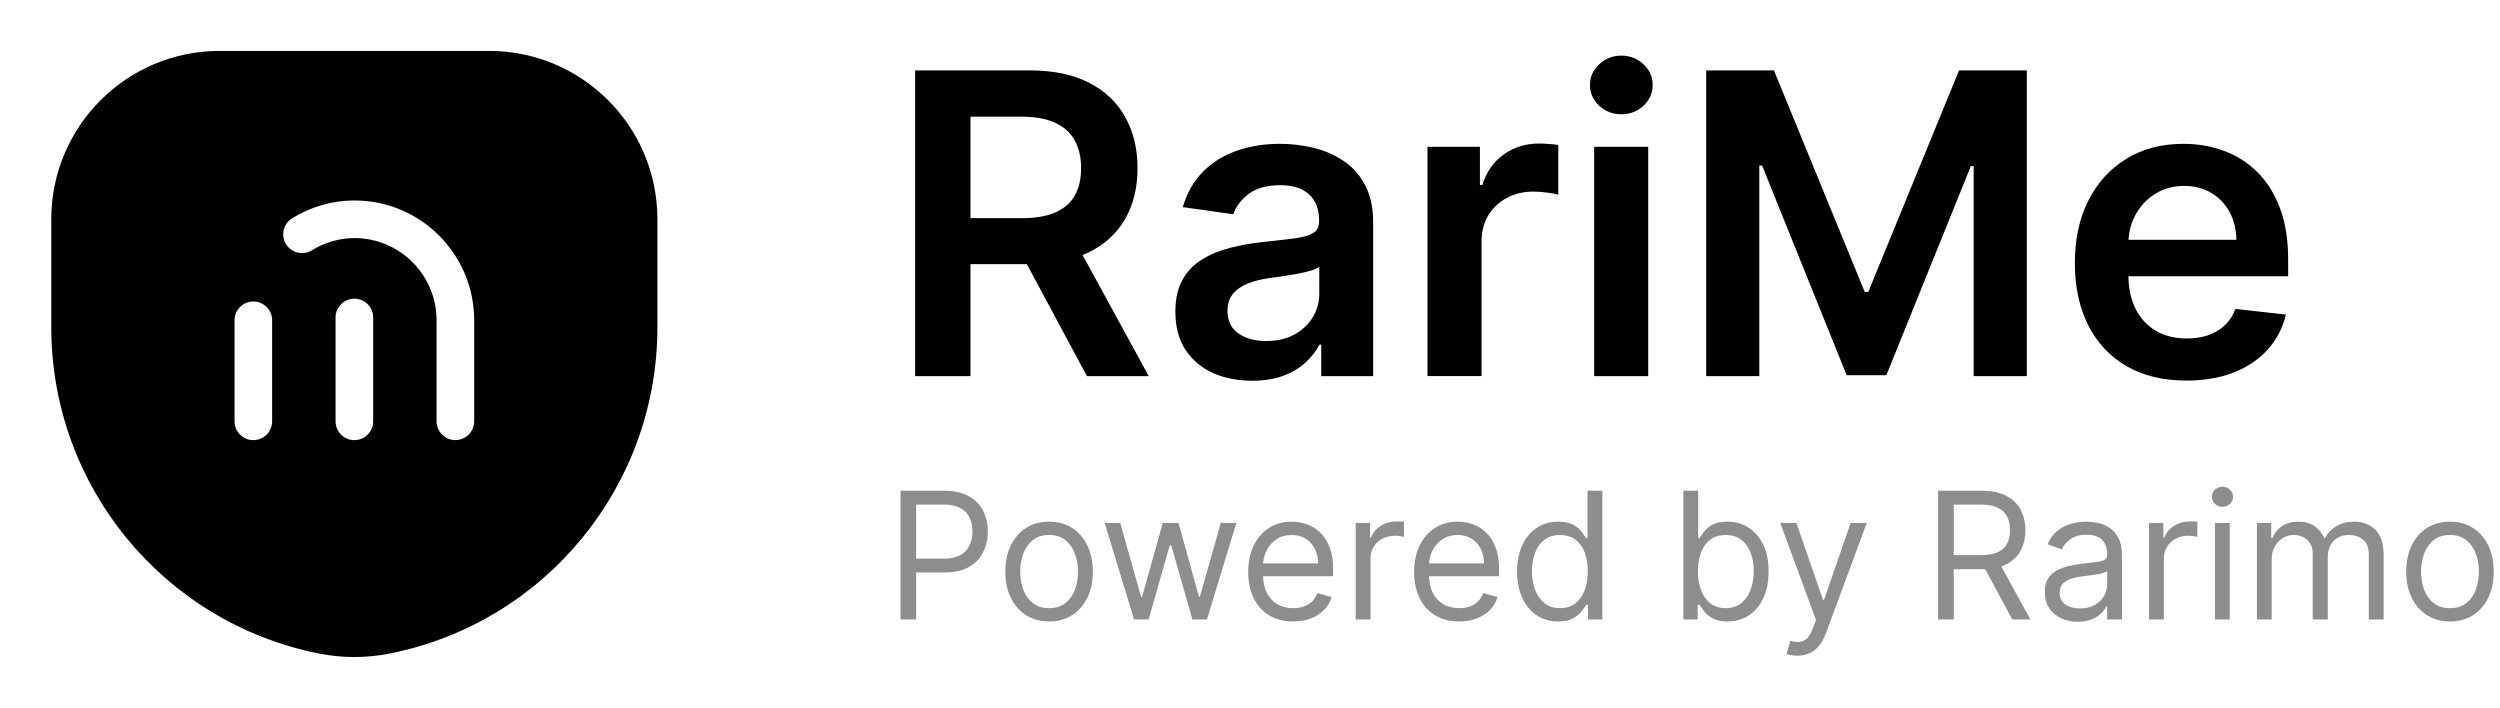
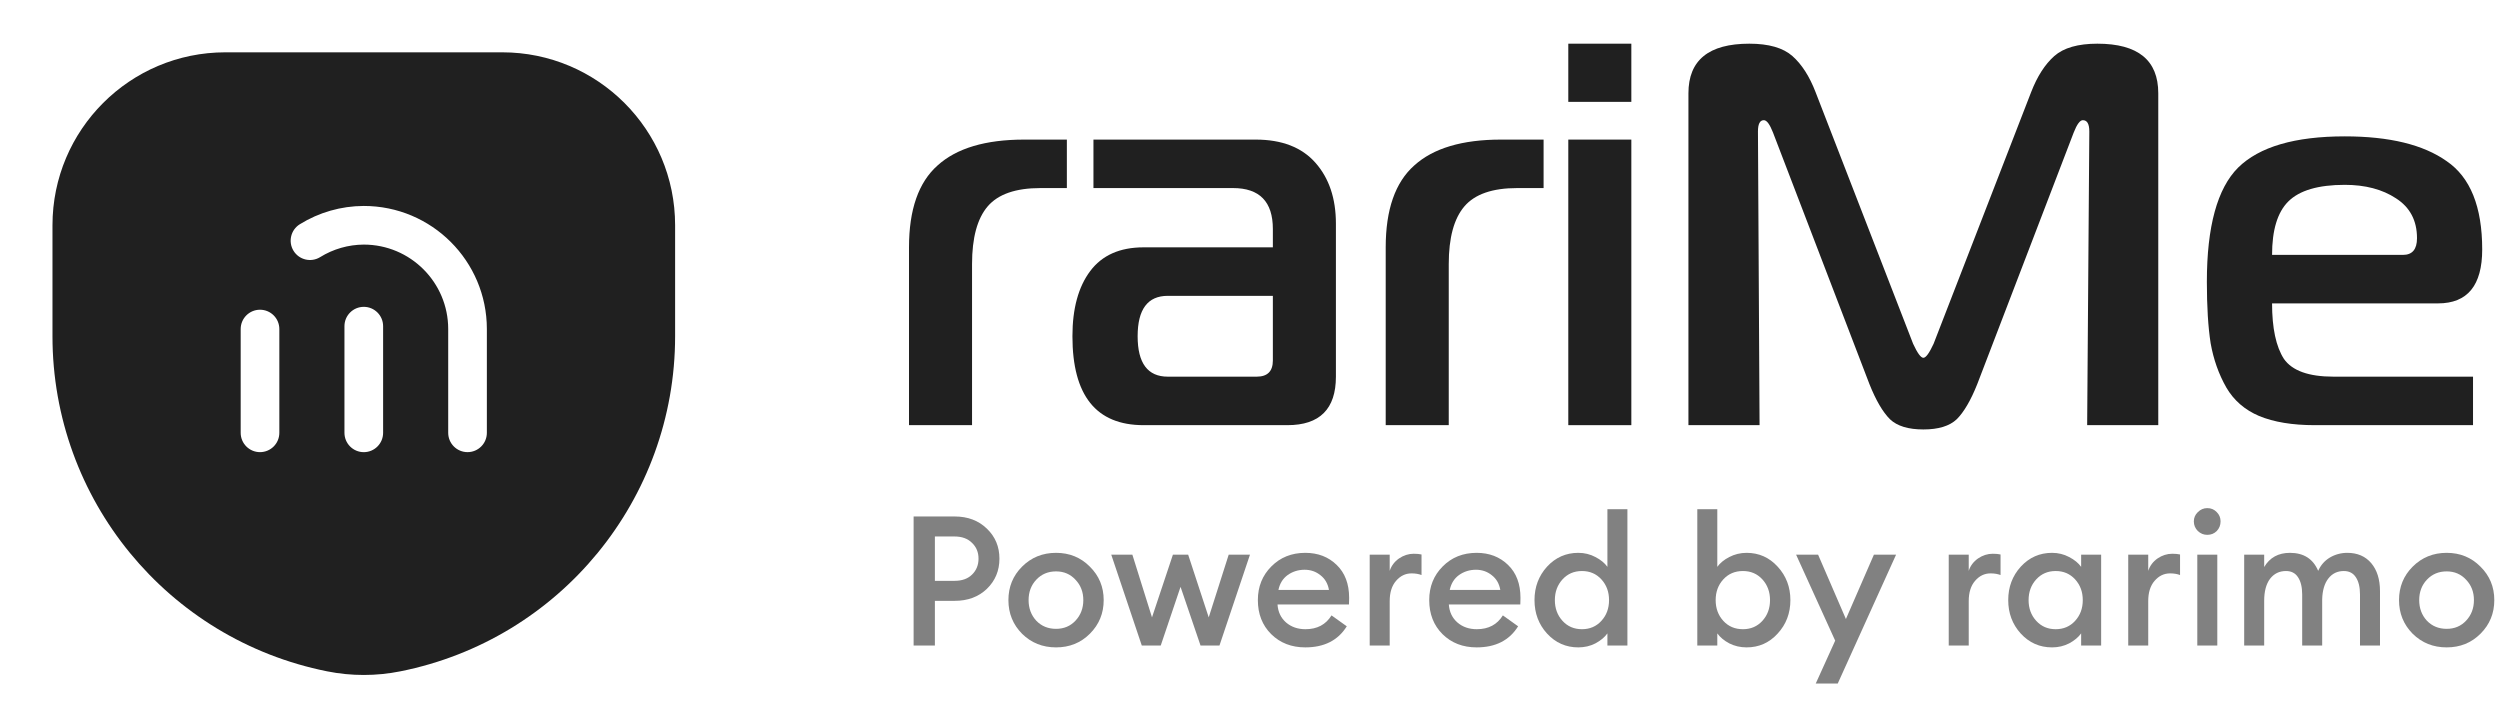
- <svg xmlns="http://www.w3.org/2000/svg" width="113" height="32" viewBox="0 0 113 32" fill="none">
-   <path fill-rule="evenodd" clip-rule="evenodd" d="M2.318 14.795C2.318 21.962 7.377 28.132 14.405 29.538C15.469 29.751 16.564 29.751 17.628 29.538H17.629C24.656 28.132 29.715 21.962 29.715 14.795V9.911C29.715 5.708 26.308 2.301 22.105 2.301H9.928C5.726 2.301 2.318 5.708 2.318 9.911V14.795ZM12.301 14.477C12.301 14.008 11.921 13.627 11.451 13.627C10.981 13.627 10.601 14.008 10.601 14.477V19.043C10.601 19.513 10.981 19.894 11.451 19.894C11.921 19.894 12.301 19.513 12.301 19.043V14.477ZM16.017 13.5C16.487 13.5 16.868 13.881 16.868 14.35V19.043C16.868 19.513 16.487 19.894 16.017 19.894C15.548 19.894 15.167 19.513 15.167 19.043V14.35C15.167 13.881 15.548 13.5 16.017 13.5ZM16.017 9.061L16.014 9.061C15.021 9.064 14.048 9.343 13.204 9.866C12.804 10.113 12.681 10.638 12.928 11.037C13.176 11.436 13.7 11.559 14.099 11.312C14.676 10.955 15.34 10.764 16.019 10.761C18.07 10.762 19.733 12.425 19.733 14.477V19.043C19.733 19.513 20.113 19.893 20.583 19.893C21.053 19.893 21.433 19.513 21.433 19.043V14.477C21.433 11.486 19.009 9.061 16.017 9.061Z" fill="currentColor" />
-   <path d="M98.817 17.202C97.778 17.202 96.88 16.986 96.124 16.554C95.373 16.118 94.795 15.502 94.39 14.706C93.986 13.905 93.783 12.963 93.783 11.879C93.783 10.812 93.986 9.877 94.39 9.072C94.8 8.262 95.371 7.632 96.104 7.182C96.837 6.728 97.699 6.501 98.688 6.501C99.327 6.501 99.93 6.604 100.497 6.811C101.068 7.014 101.572 7.329 102.008 7.756C102.449 8.183 102.795 8.728 103.047 9.389C103.299 10.046 103.425 10.828 103.425 11.737V12.486H94.93V10.839H101.084C101.079 10.372 100.978 9.956 100.78 9.591C100.582 9.222 100.305 8.932 99.95 8.721C99.599 8.509 99.19 8.404 98.722 8.404C98.223 8.404 97.784 8.525 97.406 8.768C97.029 9.006 96.734 9.321 96.523 9.713C96.316 10.1 96.21 10.524 96.205 10.988V12.425C96.205 13.028 96.316 13.545 96.536 13.977C96.757 14.404 97.065 14.732 97.46 14.962C97.856 15.187 98.32 15.299 98.85 15.299C99.206 15.299 99.527 15.25 99.815 15.151C100.103 15.047 100.353 14.897 100.564 14.699C100.776 14.501 100.935 14.256 101.043 13.963L103.324 14.22C103.18 14.822 102.905 15.349 102.501 15.799C102.1 16.244 101.587 16.59 100.962 16.838C100.337 17.081 99.622 17.202 98.817 17.202Z" fill="currentColor" />
-   <path d="M77.119 3.182H80.182L84.285 13.194H84.447L88.549 3.182H91.612V17H89.21V7.507H89.082L85.263 16.959H83.468L79.649 7.486H79.521V17H77.119V3.182Z" fill="currentColor" />
-   <path d="M72.056 17V6.636H74.499V17H72.056ZM73.284 5.165C72.897 5.165 72.564 5.037 72.285 4.781C72.007 4.52 71.867 4.207 71.867 3.843C71.867 3.474 72.007 3.161 72.285 2.905C72.564 2.644 72.897 2.514 73.284 2.514C73.675 2.514 74.008 2.644 74.283 2.905C74.562 3.161 74.701 3.474 74.701 3.843C74.701 4.207 74.562 4.52 74.283 4.781C74.008 5.037 73.675 5.165 73.284 5.165Z" fill="currentColor" />
-   <path d="M64.523 16.999V6.636H66.892V8.363H67C67.189 7.765 67.512 7.304 67.971 6.98C68.434 6.651 68.963 6.487 69.557 6.487C69.692 6.487 69.842 6.494 70.009 6.508C70.18 6.517 70.322 6.532 70.434 6.555V8.802C70.331 8.766 70.166 8.734 69.941 8.707C69.721 8.676 69.507 8.66 69.3 8.66C68.855 8.66 68.455 8.757 68.099 8.95C67.749 9.139 67.472 9.402 67.269 9.739C67.067 10.077 66.966 10.466 66.966 10.907V16.999H64.523Z" fill="currentColor" />
-   <path d="M56.595 17.209C55.938 17.209 55.347 17.092 54.821 16.858C54.299 16.619 53.885 16.269 53.579 15.805C53.278 15.342 53.127 14.771 53.127 14.091C53.127 13.507 53.235 13.023 53.451 12.641C53.667 12.259 53.961 11.953 54.335 11.723C54.708 11.494 55.129 11.321 55.596 11.204C56.069 11.082 56.557 10.995 57.06 10.941C57.668 10.878 58.16 10.821 58.538 10.772C58.916 10.718 59.19 10.637 59.361 10.529C59.537 10.417 59.624 10.243 59.624 10.009V9.969C59.624 9.461 59.474 9.067 59.172 8.788C58.871 8.509 58.437 8.37 57.87 8.37C57.272 8.37 56.797 8.5 56.447 8.761C56.1 9.022 55.866 9.33 55.745 9.686L53.464 9.362C53.644 8.732 53.941 8.206 54.355 7.783C54.769 7.356 55.275 7.036 55.873 6.825C56.471 6.609 57.133 6.501 57.857 6.501C58.356 6.501 58.853 6.559 59.348 6.676C59.843 6.793 60.295 6.987 60.704 7.257C61.113 7.522 61.442 7.884 61.689 8.343C61.941 8.802 62.067 9.375 62.067 10.063V17H59.719V15.576H59.638C59.489 15.864 59.28 16.134 59.011 16.386C58.745 16.633 58.41 16.833 58.005 16.986C57.605 17.134 57.135 17.209 56.595 17.209ZM57.229 15.414C57.719 15.414 58.145 15.317 58.504 15.124C58.864 14.926 59.141 14.665 59.334 14.341C59.532 14.017 59.631 13.664 59.631 13.282V12.061C59.555 12.124 59.424 12.182 59.24 12.236C59.06 12.29 58.858 12.337 58.633 12.378C58.408 12.418 58.185 12.454 57.965 12.486C57.744 12.517 57.553 12.544 57.391 12.567C57.027 12.616 56.701 12.697 56.413 12.81C56.125 12.922 55.898 13.079 55.731 13.282C55.565 13.48 55.482 13.736 55.482 14.051C55.482 14.501 55.646 14.841 55.974 15.07C56.303 15.299 56.721 15.414 57.229 15.414Z" fill="currentColor" />
-   <path d="M41.363 17V3.182H46.545C47.607 3.182 48.497 3.366 49.217 3.735C49.941 4.104 50.488 4.621 50.856 5.287C51.23 5.948 51.416 6.719 51.416 7.601C51.416 8.487 51.228 9.256 50.85 9.909C50.476 10.556 49.925 11.058 49.197 11.413C48.468 11.764 47.573 11.94 46.511 11.94H42.821V9.861H46.174C46.795 9.861 47.303 9.776 47.699 9.605C48.095 9.43 48.387 9.175 48.576 8.843C48.769 8.505 48.866 8.091 48.866 7.601C48.866 7.111 48.769 6.692 48.576 6.346C48.383 5.995 48.088 5.73 47.692 5.55C47.296 5.365 46.786 5.273 46.16 5.273H43.867V17H41.363ZM48.502 10.739L51.923 17H49.129L45.769 10.739H48.502Z" fill="currentColor" />
-   <path d="M110.739 28.09C110.345 28.09 109.999 27.997 109.702 27.809C109.407 27.622 109.176 27.359 109.009 27.022C108.844 26.685 108.762 26.291 108.762 25.84C108.762 25.386 108.844 24.989 109.009 24.65C109.176 24.311 109.407 24.048 109.702 23.86C109.999 23.673 110.345 23.579 110.739 23.579C111.133 23.579 111.478 23.673 111.773 23.86C112.07 24.048 112.301 24.311 112.466 24.65C112.633 24.989 112.716 25.386 112.716 25.84C112.716 26.291 112.633 26.685 112.466 27.022C112.301 27.359 112.07 27.622 111.773 27.809C111.478 27.997 111.133 28.09 110.739 28.09ZM110.739 27.488C111.038 27.488 111.284 27.412 111.478 27.258C111.671 27.105 111.814 26.903 111.907 26.653C111.999 26.403 112.046 26.132 112.046 25.84C112.046 25.549 111.999 25.277 111.907 25.025C111.814 24.773 111.671 24.57 111.478 24.414C111.284 24.259 111.038 24.181 110.739 24.181C110.44 24.181 110.194 24.259 110 24.414C109.807 24.57 109.664 24.773 109.571 25.025C109.479 25.277 109.432 25.549 109.432 25.84C109.432 26.132 109.479 26.403 109.571 26.653C109.664 26.903 109.807 27.105 110 27.258C110.194 27.412 110.44 27.488 110.739 27.488Z" fill="#8D8D8D" />
-   <path d="M102.012 28V23.636H102.659V24.318H102.716C102.807 24.085 102.954 23.904 103.157 23.775C103.359 23.644 103.603 23.579 103.887 23.579C104.175 23.579 104.414 23.644 104.605 23.775C104.799 23.904 104.949 24.085 105.057 24.318H105.103C105.214 24.092 105.382 23.913 105.605 23.781C105.829 23.646 106.097 23.579 106.409 23.579C106.8 23.579 107.119 23.701 107.367 23.946C107.615 24.188 107.739 24.566 107.739 25.079V28H107.069V25.079C107.069 24.757 106.98 24.527 106.804 24.389C106.628 24.25 106.421 24.181 106.182 24.181C105.875 24.181 105.638 24.274 105.469 24.46C105.301 24.643 105.216 24.877 105.216 25.159V28H104.534V25.011C104.534 24.763 104.454 24.563 104.293 24.412C104.132 24.258 103.925 24.181 103.671 24.181C103.497 24.181 103.334 24.228 103.182 24.321C103.033 24.413 102.911 24.542 102.819 24.707C102.728 24.87 102.682 25.058 102.682 25.272V28H102.012Z" fill="#8D8D8D" />
-   <path d="M100.115 28V23.636H100.785V28H100.115ZM100.456 22.909C100.325 22.909 100.212 22.865 100.118 22.776C100.025 22.687 99.978 22.579 99.978 22.454C99.978 22.329 100.025 22.223 100.118 22.134C100.212 22.044 100.325 22 100.456 22C100.586 22 100.698 22.044 100.791 22.134C100.886 22.223 100.933 22.329 100.933 22.454C100.933 22.579 100.886 22.687 100.791 22.776C100.698 22.865 100.586 22.909 100.456 22.909Z" fill="#8D8D8D" />
-   <path d="M97.137 28V23.637H97.784V24.296H97.83C97.909 24.08 98.053 23.904 98.262 23.77C98.47 23.636 98.705 23.568 98.966 23.568C99.016 23.568 99.077 23.569 99.151 23.571C99.225 23.573 99.281 23.576 99.319 23.58V24.262C99.296 24.256 99.244 24.247 99.162 24.236C99.083 24.223 98.999 24.216 98.909 24.216C98.697 24.216 98.508 24.261 98.341 24.35C98.177 24.437 98.046 24.558 97.949 24.713C97.855 24.867 97.807 25.042 97.807 25.239V28H97.137Z" fill="#8D8D8D" />
-   <path d="M93.914 28.102C93.638 28.102 93.387 28.05 93.162 27.946C92.936 27.84 92.757 27.687 92.625 27.488C92.492 27.287 92.426 27.045 92.426 26.761C92.426 26.511 92.475 26.308 92.573 26.153C92.672 25.996 92.804 25.873 92.968 25.784C93.133 25.695 93.315 25.628 93.514 25.585C93.715 25.539 93.916 25.503 94.119 25.477C94.384 25.443 94.599 25.417 94.764 25.4C94.93 25.381 95.052 25.35 95.127 25.306C95.205 25.263 95.244 25.187 95.244 25.079V25.056C95.244 24.776 95.167 24.558 95.014 24.403C94.862 24.248 94.632 24.17 94.323 24.17C94.003 24.17 93.752 24.24 93.571 24.38C93.389 24.52 93.261 24.67 93.187 24.829L92.551 24.602C92.664 24.337 92.816 24.13 93.005 23.983C93.197 23.833 93.405 23.729 93.63 23.67C93.858 23.609 94.081 23.579 94.301 23.579C94.441 23.579 94.602 23.596 94.784 23.63C94.967 23.662 95.144 23.73 95.315 23.832C95.487 23.934 95.63 24.089 95.744 24.295C95.858 24.501 95.914 24.778 95.914 25.125V28H95.244V27.409H95.21C95.164 27.503 95.089 27.605 94.983 27.713C94.876 27.821 94.735 27.912 94.559 27.988C94.383 28.064 94.168 28.102 93.914 28.102ZM94.017 27.5C94.282 27.5 94.505 27.448 94.687 27.343C94.871 27.239 95.009 27.105 95.102 26.94C95.197 26.775 95.244 26.602 95.244 26.42V25.806C95.216 25.84 95.153 25.872 95.056 25.9C94.962 25.927 94.852 25.95 94.727 25.971C94.604 25.99 94.484 26.007 94.366 26.022C94.251 26.035 94.157 26.047 94.085 26.056C93.911 26.079 93.748 26.116 93.596 26.167C93.447 26.216 93.325 26.291 93.233 26.392C93.142 26.49 93.096 26.625 93.096 26.795C93.096 27.028 93.182 27.204 93.355 27.323C93.529 27.441 93.75 27.5 94.017 27.5Z" fill="#8D8D8D" />
-   <path d="M87.603 28V22.182H89.569C90.024 22.182 90.397 22.259 90.689 22.415C90.98 22.568 91.196 22.779 91.337 23.048C91.477 23.317 91.547 23.623 91.547 23.966C91.547 24.308 91.477 24.613 91.337 24.878C91.196 25.143 90.981 25.351 90.692 25.503C90.402 25.652 90.031 25.727 89.581 25.727H87.99V25.091H89.558C89.869 25.091 90.119 25.045 90.308 24.954C90.499 24.863 90.638 24.735 90.723 24.568C90.81 24.399 90.853 24.199 90.853 23.966C90.853 23.733 90.81 23.529 90.723 23.355C90.636 23.181 90.496 23.046 90.305 22.951C90.114 22.855 89.861 22.807 89.547 22.807H88.308V28H87.603ZM90.342 25.386L91.774 28H90.956L89.547 25.386H90.342Z" fill="#8D8D8D" />
-   <path d="M81.242 29.637C81.128 29.637 81.026 29.627 80.938 29.608C80.849 29.591 80.787 29.574 80.753 29.557L80.923 28.966C81.086 29.008 81.23 29.023 81.355 29.012C81.48 29 81.591 28.945 81.688 28.844C81.786 28.746 81.876 28.586 81.957 28.364L82.082 28.023L80.469 23.637H81.196L82.401 27.114H82.446L83.651 23.637H84.378L82.526 28.637C82.442 28.862 82.339 29.049 82.216 29.196C82.093 29.346 81.95 29.457 81.787 29.529C81.626 29.601 81.444 29.637 81.242 29.637Z" fill="#8D8D8D" />
-   <path d="M76.088 28V22.182H76.758V24.329H76.815C76.864 24.254 76.933 24.157 77.02 24.04C77.109 23.92 77.236 23.814 77.4 23.721C77.567 23.627 77.792 23.579 78.076 23.579C78.444 23.579 78.768 23.671 79.048 23.855C79.328 24.039 79.547 24.299 79.704 24.636C79.862 24.973 79.94 25.371 79.94 25.829C79.94 26.291 79.862 26.692 79.704 27.031C79.547 27.368 79.329 27.63 79.051 27.815C78.773 27.999 78.451 28.091 78.088 28.091C77.808 28.091 77.583 28.044 77.415 27.951C77.246 27.857 77.116 27.75 77.025 27.631C76.934 27.509 76.864 27.409 76.815 27.329H76.736V28H76.088ZM76.747 25.818C76.747 26.148 76.795 26.438 76.892 26.69C76.989 26.94 77.13 27.136 77.315 27.278C77.501 27.418 77.728 27.488 77.997 27.488C78.277 27.488 78.511 27.415 78.699 27.267C78.888 27.117 79.03 26.916 79.125 26.665C79.221 26.411 79.27 26.129 79.27 25.818C79.27 25.511 79.222 25.235 79.128 24.988C79.035 24.74 78.894 24.544 78.704 24.4C78.517 24.255 78.281 24.182 77.997 24.182C77.724 24.182 77.495 24.251 77.309 24.389C77.124 24.525 76.984 24.717 76.889 24.963C76.794 25.207 76.747 25.492 76.747 25.818Z" fill="#8D8D8D" />
-   <path d="M70.427 28.091C70.063 28.091 69.742 27.999 69.463 27.815C69.185 27.63 68.967 27.368 68.81 27.031C68.653 26.692 68.574 26.291 68.574 25.829C68.574 25.371 68.653 24.973 68.81 24.636C68.967 24.299 69.186 24.039 69.466 23.855C69.747 23.671 70.07 23.579 70.438 23.579C70.722 23.579 70.946 23.627 71.111 23.721C71.278 23.814 71.405 23.92 71.492 24.04C71.581 24.157 71.65 24.254 71.699 24.329H71.756V22.182H72.427V28H71.779V27.329H71.699C71.65 27.409 71.58 27.509 71.489 27.631C71.398 27.75 71.268 27.857 71.1 27.951C70.931 28.044 70.707 28.091 70.427 28.091ZM70.517 27.488C70.786 27.488 71.014 27.418 71.199 27.278C71.385 27.136 71.526 26.94 71.623 26.69C71.719 26.438 71.767 26.148 71.767 25.818C71.767 25.492 71.72 25.207 71.625 24.963C71.531 24.717 71.391 24.525 71.205 24.389C71.019 24.251 70.79 24.182 70.517 24.182C70.233 24.182 69.997 24.255 69.807 24.4C69.62 24.544 69.479 24.74 69.384 24.988C69.291 25.235 69.245 25.511 69.245 25.818C69.245 26.129 69.292 26.411 69.387 26.665C69.483 26.916 69.625 27.117 69.813 27.267C70.002 27.415 70.237 27.488 70.517 27.488Z" fill="#8D8D8D" />
-   <path d="M65.952 28.09C65.532 28.09 65.169 27.998 64.864 27.812C64.561 27.625 64.327 27.363 64.162 27.028C63.999 26.691 63.918 26.299 63.918 25.852C63.918 25.405 63.999 25.011 64.162 24.67C64.327 24.327 64.556 24.06 64.85 23.869C65.145 23.676 65.49 23.579 65.884 23.579C66.111 23.579 66.336 23.617 66.557 23.693C66.779 23.768 66.981 23.892 67.162 24.062C67.344 24.231 67.489 24.454 67.597 24.733C67.705 25.011 67.759 25.354 67.759 25.761V26.045H64.395V25.465H67.077C67.077 25.219 67.028 25 66.929 24.806C66.833 24.613 66.695 24.461 66.515 24.349C66.337 24.237 66.126 24.181 65.884 24.181C65.617 24.181 65.386 24.248 65.191 24.38C64.998 24.511 64.849 24.681 64.745 24.892C64.641 25.102 64.588 25.327 64.588 25.568V25.954C64.588 26.284 64.645 26.563 64.759 26.792C64.874 27.019 65.034 27.193 65.239 27.312C65.444 27.43 65.681 27.488 65.952 27.488C66.128 27.488 66.287 27.464 66.429 27.414C66.573 27.363 66.697 27.287 66.802 27.187C66.906 27.085 66.986 26.958 67.043 26.806L67.691 26.988C67.623 27.208 67.508 27.401 67.347 27.568C67.186 27.733 66.987 27.861 66.75 27.954C66.514 28.045 66.248 28.09 65.952 28.09Z" fill="#8D8D8D" />
-   <path d="M61.277 28V23.637H61.925V24.296H61.971C62.05 24.08 62.194 23.904 62.402 23.77C62.611 23.636 62.846 23.568 63.107 23.568C63.156 23.568 63.218 23.569 63.291 23.571C63.365 23.573 63.421 23.576 63.459 23.58V24.262C63.436 24.256 63.384 24.247 63.303 24.236C63.223 24.223 63.139 24.216 63.05 24.216C62.838 24.216 62.649 24.261 62.482 24.35C62.317 24.437 62.186 24.558 62.09 24.713C61.995 24.867 61.948 25.042 61.948 25.239V28H61.277Z" fill="#8D8D8D" />
-   <path d="M58.452 28.09C58.032 28.09 57.669 27.998 57.364 27.812C57.061 27.625 56.827 27.363 56.662 27.028C56.499 26.691 56.418 26.299 56.418 25.852C56.418 25.405 56.499 25.011 56.662 24.67C56.827 24.327 57.056 24.06 57.35 23.869C57.645 23.676 57.99 23.579 58.384 23.579C58.611 23.579 58.836 23.617 59.057 23.693C59.279 23.768 59.48 23.892 59.662 24.062C59.844 24.231 59.989 24.454 60.097 24.733C60.205 25.011 60.259 25.354 60.259 25.761V26.045H56.895V25.465H59.577C59.577 25.219 59.528 25 59.429 24.806C59.333 24.613 59.194 24.461 59.015 24.349C58.837 24.237 58.626 24.181 58.384 24.181C58.117 24.181 57.886 24.248 57.691 24.38C57.498 24.511 57.349 24.681 57.245 24.892C57.141 25.102 57.088 25.327 57.088 25.568V25.954C57.088 26.284 57.145 26.563 57.259 26.792C57.374 27.019 57.534 27.193 57.739 27.312C57.944 27.43 58.181 27.488 58.452 27.488C58.628 27.488 58.787 27.464 58.929 27.414C59.073 27.363 59.197 27.287 59.301 27.187C59.406 27.085 59.486 26.958 59.543 26.806L60.191 26.988C60.123 27.208 60.008 27.401 59.847 27.568C59.686 27.733 59.487 27.861 59.25 27.954C59.014 28.045 58.748 28.09 58.452 28.09Z" fill="#8D8D8D" />
-   <path d="M51.259 28L49.93 23.637H50.634L51.577 26.978H51.623L52.555 23.637H53.271L54.191 26.966H54.236L55.18 23.637H55.884L54.555 28H53.896L52.941 24.648H52.873L51.918 28H51.259Z" fill="#8D8D8D" />
-   <path d="M47.419 28.09C47.025 28.09 46.679 27.997 46.382 27.809C46.086 27.622 45.855 27.359 45.689 27.022C45.524 26.685 45.441 26.291 45.441 25.84C45.441 25.386 45.524 24.989 45.689 24.65C45.855 24.311 46.086 24.048 46.382 23.86C46.679 23.673 47.025 23.579 47.419 23.579C47.813 23.579 48.157 23.673 48.453 23.86C48.75 24.048 48.981 24.311 49.146 24.65C49.313 24.989 49.396 25.386 49.396 25.84C49.396 26.291 49.313 26.685 49.146 27.022C48.981 27.359 48.75 27.622 48.453 27.809C48.157 27.997 47.813 28.09 47.419 28.09ZM47.419 27.488C47.718 27.488 47.964 27.412 48.157 27.258C48.35 27.105 48.493 26.903 48.586 26.653C48.679 26.403 48.725 26.132 48.725 25.84C48.725 25.549 48.679 25.277 48.586 25.025C48.493 24.773 48.35 24.57 48.157 24.414C47.964 24.259 47.718 24.181 47.419 24.181C47.119 24.181 46.873 24.259 46.68 24.414C46.487 24.57 46.344 24.773 46.251 25.025C46.158 25.277 46.112 25.549 46.112 25.84C46.112 26.132 46.158 26.403 46.251 26.653C46.344 26.903 46.487 27.105 46.68 27.258C46.873 27.412 47.119 27.488 47.419 27.488Z" fill="#8D8D8D" />
-   <path d="M40.705 28V22.182H42.671C43.127 22.182 43.501 22.264 43.79 22.429C44.082 22.592 44.298 22.812 44.438 23.091C44.578 23.369 44.648 23.68 44.648 24.023C44.648 24.365 44.578 24.677 44.438 24.957C44.3 25.238 44.086 25.461 43.796 25.628C43.506 25.792 43.135 25.875 42.682 25.875H41.273V25.25H42.66C42.972 25.25 43.223 25.196 43.413 25.088C43.602 24.98 43.739 24.834 43.824 24.65C43.911 24.465 43.955 24.256 43.955 24.023C43.955 23.79 43.911 23.581 43.824 23.398C43.739 23.214 43.601 23.07 43.41 22.966C43.218 22.86 42.965 22.807 42.648 22.807H41.41V28H40.705Z" fill="#8D8D8D" />
+ <svg xmlns="http://www.w3.org/2000/svg" width="110" height="32" viewBox="0 0 110 32" fill="none">
+   <path fill-rule="evenodd" clip-rule="evenodd" d="M2.309 14.796C2.309 21.963 7.367 28.133 14.395 29.539C15.459 29.752 16.555 29.752 17.619 29.538H17.619C24.647 28.133 29.705 21.962 29.705 14.796V9.912C29.705 5.709 26.298 2.302 22.095 2.302H9.919C5.716 2.302 2.309 5.709 2.309 9.912V14.796ZM12.291 14.478C12.291 14.008 11.91 13.628 11.44 13.628C10.971 13.628 10.59 14.008 10.59 14.478V19.044C10.59 19.514 10.971 19.894 11.44 19.894C11.91 19.894 12.291 19.514 12.291 19.044V14.478ZM16.007 13.501C16.476 13.501 16.857 13.882 16.857 14.351V19.044C16.857 19.514 16.476 19.895 16.007 19.895C15.537 19.895 15.156 19.514 15.156 19.044V14.351C15.156 13.882 15.537 13.501 16.007 13.501ZM16.005 9.062L16.002 9.062C15.009 9.065 14.036 9.344 13.192 9.867C12.793 10.114 12.669 10.639 12.917 11.038C13.164 11.437 13.688 11.56 14.087 11.313C14.664 10.956 15.329 10.765 16.007 10.762C18.058 10.763 19.721 12.426 19.721 14.478V19.044C19.721 19.514 20.102 19.894 20.572 19.894C21.041 19.894 21.422 19.514 21.422 19.044V14.478C21.422 11.487 18.997 9.062 16.005 9.062Z" fill="#202020" />
+   <path d="M39.996 18.707V10.883C39.996 9.224 40.415 8.023 41.253 7.28C42.09 6.521 43.362 6.142 45.069 6.142H46.942V8.275H45.781C44.69 8.275 43.916 8.544 43.457 9.081C42.999 9.619 42.77 10.464 42.77 11.618V18.707H39.996Z" fill="#202020" />
+   <path d="M48.112 6.142H55.248C56.401 6.142 57.279 6.482 57.879 7.161C58.48 7.841 58.78 8.734 58.78 9.84V16.573C58.78 17.995 58.069 18.707 56.647 18.707H50.317C48.23 18.707 47.187 17.403 47.187 14.795C47.187 13.578 47.448 12.622 47.97 11.926C48.491 11.231 49.274 10.883 50.317 10.883H56.006V10.077C56.006 8.876 55.422 8.275 54.252 8.275H48.112V6.142ZM56.006 13.017H51.383C50.498 13.017 50.056 13.61 50.056 14.795C50.056 15.98 50.498 16.573 51.383 16.573H55.295C55.769 16.573 56.006 16.336 56.006 15.862V13.017Z" fill="#202020" />
+   <path d="M60.971 18.707V10.883C60.971 9.224 61.39 8.023 62.228 7.28C63.066 6.521 64.338 6.142 66.045 6.142H67.918V8.275H66.756C65.665 8.275 64.891 8.544 64.433 9.081C63.974 9.619 63.745 10.464 63.745 11.618V18.707H60.971Z" fill="#202020" />
+   <path d="M69.005 18.707V6.142H71.779V18.707H69.005ZM71.779 4.482H69.005V1.922H71.779V4.482Z" fill="#202020" />
+   <path d="M91.242 5.834L86.998 16.905C86.714 17.616 86.414 18.13 86.097 18.446C85.781 18.746 85.291 18.896 84.628 18.896C83.964 18.896 83.474 18.746 83.158 18.446C82.842 18.13 82.541 17.616 82.257 16.905L78.013 5.834C77.871 5.47 77.737 5.288 77.61 5.288C77.436 5.288 77.35 5.454 77.35 5.786L77.421 18.707H74.291V4.103C74.291 2.649 75.184 1.922 76.97 1.922C77.824 1.922 78.456 2.104 78.867 2.467C79.278 2.831 79.618 3.36 79.886 4.056L84.177 15.127C84.367 15.538 84.517 15.743 84.628 15.743C84.738 15.743 84.888 15.538 85.078 15.127L89.369 4.056C89.638 3.36 89.978 2.831 90.388 2.467C90.799 2.104 91.432 1.922 92.285 1.922C94.071 1.922 94.964 2.649 94.964 4.103V18.707H91.835L91.93 5.786C91.93 5.454 91.835 5.288 91.645 5.288C91.519 5.288 91.384 5.47 91.242 5.834Z" fill="#202020" />
+   <path d="M108.813 18.707H101.844C100.864 18.707 100.05 18.572 99.402 18.304C98.769 18.035 98.287 17.616 97.956 17.047C97.624 16.462 97.394 15.814 97.268 15.103C97.157 14.392 97.102 13.491 97.102 12.4C97.102 9.967 97.561 8.291 98.477 7.375C99.41 6.458 100.974 6 103.171 6C105.131 6 106.625 6.363 107.652 7.09C108.695 7.801 109.217 9.097 109.217 10.978C109.217 12.559 108.569 13.349 107.273 13.349H99.971C99.971 14.439 100.145 15.253 100.492 15.791C100.856 16.312 101.583 16.573 102.673 16.573H108.813V18.707ZM99.971 11.215H105.732C106.142 11.215 106.348 10.97 106.348 10.48C106.348 9.706 106.04 9.121 105.423 8.726C104.823 8.331 104.072 8.133 103.171 8.133C102.002 8.133 101.172 8.378 100.682 8.868C100.208 9.342 99.971 10.125 99.971 11.215Z" fill="#202020" />
+   <path d="M43.423 23.261C43.791 23.613 43.975 24.053 43.975 24.581C43.975 25.109 43.791 25.552 43.423 25.909C43.055 26.261 42.583 26.437 42.007 26.437H41.135V28.405H40.199V22.725H42.007C42.583 22.725 43.055 22.904 43.423 23.261ZM42.767 25.285C42.959 25.099 43.055 24.864 43.055 24.581C43.055 24.299 42.959 24.067 42.767 23.885C42.581 23.699 42.325 23.605 41.999 23.605H41.135V25.557H41.999C42.325 25.557 42.581 25.467 42.767 25.285Z" fill="#202020" fill-opacity="0.56" />
+   <path d="M47.954 27.885C47.554 28.285 47.058 28.485 46.466 28.485C45.874 28.485 45.375 28.285 44.97 27.885C44.57 27.48 44.37 26.987 44.37 26.405C44.37 25.824 44.57 25.333 44.97 24.933C45.375 24.528 45.874 24.325 46.466 24.325C47.058 24.325 47.554 24.528 47.954 24.933C48.359 25.333 48.562 25.824 48.562 26.405C48.562 26.987 48.359 27.48 47.954 27.885ZM46.466 27.669C46.812 27.669 47.098 27.549 47.322 27.309C47.551 27.064 47.666 26.763 47.666 26.405C47.666 26.048 47.551 25.749 47.322 25.509C47.098 25.264 46.812 25.141 46.466 25.141C46.114 25.141 45.823 25.264 45.594 25.509C45.37 25.749 45.258 26.048 45.258 26.405C45.258 26.763 45.37 27.064 45.594 27.309C45.823 27.549 46.114 27.669 46.466 27.669Z" fill="#202020" fill-opacity="0.56" />
+   <path d="M52.824 28.405L51.944 25.821L51.072 28.405H50.239L48.895 24.405H49.824L50.688 27.165L51.608 24.405H52.279L53.184 27.165L54.063 24.405H54.999L53.656 28.405H52.824Z" fill="#202020" fill-opacity="0.56" />
+   <path d="M57.434 28.485C56.827 28.485 56.325 28.291 55.931 27.901C55.541 27.512 55.346 27.013 55.346 26.405C55.346 25.813 55.544 25.32 55.938 24.925C56.333 24.525 56.832 24.325 57.434 24.325C57.989 24.325 58.448 24.501 58.81 24.853C59.178 25.205 59.362 25.691 59.362 26.309C59.362 26.416 59.36 26.512 59.355 26.597H56.211C56.232 26.923 56.357 27.187 56.587 27.389C56.816 27.587 57.101 27.685 57.443 27.685C57.955 27.685 58.336 27.483 58.587 27.077L59.258 27.557C58.874 28.176 58.267 28.485 57.434 28.485ZM56.251 25.957H58.474C58.426 25.68 58.301 25.464 58.099 25.309C57.901 25.149 57.669 25.069 57.403 25.069C57.125 25.069 56.877 25.147 56.658 25.301C56.445 25.456 56.309 25.675 56.251 25.957Z" fill="#202020" fill-opacity="0.56" />
+   <path d="M60.267 28.405V24.405H61.147V25.117C61.222 24.893 61.358 24.712 61.555 24.573C61.758 24.435 61.974 24.365 62.203 24.365C62.342 24.365 62.456 24.376 62.547 24.397V25.301C62.419 25.253 62.272 25.229 62.107 25.229C61.84 25.229 61.614 25.339 61.427 25.557C61.24 25.771 61.147 26.069 61.147 26.453V28.405H60.267Z" fill="#202020" fill-opacity="0.56" />
+   <path d="M64.974 28.485C64.365 28.485 63.864 28.291 63.469 27.901C63.08 27.512 62.886 27.013 62.886 26.405C62.886 25.813 63.083 25.32 63.477 24.925C63.872 24.525 64.371 24.325 64.974 24.325C65.528 24.325 65.987 24.501 66.35 24.853C66.718 25.205 66.901 25.691 66.901 26.309C66.901 26.416 66.899 26.512 66.894 26.597H63.749C63.771 26.923 63.896 27.187 64.126 27.389C64.355 27.587 64.64 27.685 64.981 27.685C65.493 27.685 65.875 27.483 66.126 27.077L66.797 27.557C66.413 28.176 65.805 28.485 64.974 28.485ZM63.789 25.957H66.013C65.966 25.68 65.84 25.464 65.638 25.309C65.44 25.149 65.208 25.069 64.942 25.069C64.664 25.069 64.416 25.147 64.198 25.301C63.984 25.456 63.848 25.675 63.789 25.957Z" fill="#202020" fill-opacity="0.56" />
+   <path d="M69.446 28.485C68.902 28.485 68.444 28.283 68.07 27.877C67.702 27.472 67.518 26.981 67.518 26.405C67.518 25.829 67.702 25.339 68.07 24.933C68.444 24.528 68.902 24.325 69.446 24.325C69.718 24.325 69.969 24.387 70.198 24.509C70.427 24.627 70.603 24.771 70.726 24.941V22.405H71.606V28.405H70.726V27.869C70.603 28.04 70.427 28.187 70.198 28.309C69.969 28.427 69.718 28.485 69.446 28.485ZM68.75 27.317C68.974 27.563 69.26 27.685 69.606 27.685C69.953 27.685 70.238 27.563 70.462 27.317C70.686 27.072 70.798 26.768 70.798 26.405C70.798 26.043 70.686 25.739 70.462 25.493C70.238 25.248 69.953 25.125 69.606 25.125C69.26 25.125 68.974 25.248 68.75 25.493C68.526 25.739 68.414 26.043 68.414 26.405C68.414 26.768 68.526 27.072 68.75 27.317Z" fill="#202020" fill-opacity="0.56" />
+   <path d="M76.849 28.485C76.577 28.485 76.324 28.427 76.089 28.309C75.86 28.187 75.684 28.04 75.561 27.869V28.405H74.681V22.405H75.561V24.941C75.684 24.771 75.86 24.627 76.089 24.509C76.324 24.387 76.577 24.325 76.849 24.325C77.393 24.325 77.849 24.528 78.217 24.933C78.591 25.339 78.777 25.829 78.777 26.405C78.777 26.981 78.591 27.472 78.217 27.877C77.849 28.283 77.393 28.485 76.849 28.485ZM76.689 27.685C77.036 27.685 77.321 27.563 77.545 27.317C77.769 27.072 77.881 26.768 77.881 26.405C77.881 26.043 77.769 25.739 77.545 25.493C77.321 25.248 77.036 25.125 76.689 25.125C76.337 25.125 76.049 25.248 75.825 25.493C75.601 25.739 75.489 26.043 75.489 26.405C75.489 26.768 75.601 27.072 75.825 27.317C76.049 27.563 76.337 27.685 76.689 27.685Z" fill="#202020" fill-opacity="0.56" />
+   <path d="M80.86 30.077H79.892L80.748 28.189L79.028 24.405H79.996L81.22 27.237L82.452 24.405H83.428L80.86 30.077Z" fill="#202020" fill-opacity="0.56" />
+   <path d="M85.744 28.405V24.405H86.624V25.117C86.698 24.893 86.834 24.712 87.032 24.573C87.234 24.435 87.45 24.365 87.68 24.365C87.818 24.365 87.933 24.376 88.024 24.397V25.301C87.896 25.253 87.749 25.229 87.584 25.229C87.317 25.229 87.09 25.339 86.904 25.557C86.717 25.771 86.624 26.069 86.624 26.453V28.405H85.744Z" fill="#202020" fill-opacity="0.56" />
+   <path d="M90.29 28.485C89.746 28.485 89.287 28.283 88.914 27.877C88.546 27.472 88.362 26.981 88.362 26.405C88.362 25.829 88.546 25.339 88.914 24.933C89.287 24.528 89.746 24.325 90.29 24.325C90.562 24.325 90.813 24.387 91.042 24.509C91.271 24.627 91.447 24.771 91.57 24.941V24.405H92.45V28.405H91.57V27.869C91.447 28.04 91.271 28.187 91.042 28.309C90.813 28.427 90.562 28.485 90.29 28.485ZM89.594 27.317C89.818 27.563 90.103 27.685 90.45 27.685C90.797 27.685 91.082 27.563 91.306 27.317C91.53 27.072 91.642 26.768 91.642 26.405C91.642 26.043 91.53 25.739 91.306 25.493C91.082 25.248 90.797 25.125 90.45 25.125C90.103 25.125 89.818 25.248 89.594 25.493C89.37 25.739 89.258 26.043 89.258 26.405C89.258 26.768 89.37 27.072 89.594 27.317Z" fill="#202020" fill-opacity="0.56" />
+   <path d="M93.642 28.405V24.405H94.522V25.117C94.597 24.893 94.733 24.712 94.93 24.573C95.133 24.435 95.349 24.365 95.578 24.365C95.717 24.365 95.831 24.376 95.922 24.397V25.301C95.794 25.253 95.647 25.229 95.482 25.229C95.215 25.229 94.989 25.339 94.802 25.557C94.615 25.771 94.522 26.069 94.522 26.453V28.405H93.642Z" fill="#202020" fill-opacity="0.56" />
+   <path d="M97.121 23.533C96.961 23.533 96.823 23.477 96.705 23.365C96.588 23.248 96.529 23.107 96.529 22.941C96.529 22.781 96.588 22.645 96.705 22.533C96.823 22.416 96.961 22.357 97.121 22.357C97.287 22.357 97.425 22.416 97.537 22.533C97.649 22.645 97.705 22.781 97.705 22.941C97.705 23.107 97.649 23.248 97.537 23.365C97.425 23.477 97.287 23.533 97.121 23.533ZM96.681 28.405V24.405H97.561V28.405H96.681Z" fill="#202020" fill-opacity="0.56" />
+   <path d="M103.84 28.405V26.157C103.84 25.832 103.778 25.579 103.656 25.397C103.538 25.216 103.362 25.125 103.128 25.125C102.845 25.125 102.618 25.235 102.448 25.453C102.277 25.672 102.186 25.979 102.176 26.373V28.405H101.296V26.157C101.296 25.832 101.234 25.579 101.112 25.397C100.994 25.216 100.818 25.125 100.584 25.125C100.29 25.125 100.056 25.24 99.88 25.469C99.709 25.699 99.624 26.021 99.624 26.437V28.405H98.744V24.405H99.624V24.949C99.869 24.533 100.248 24.325 100.76 24.325C101.362 24.325 101.776 24.589 102 25.117C102.112 24.867 102.282 24.672 102.512 24.533C102.746 24.395 103.002 24.325 103.28 24.325C103.728 24.325 104.08 24.477 104.336 24.781C104.592 25.085 104.72 25.496 104.72 26.013V28.405H103.84Z" fill="#202020" fill-opacity="0.56" />
+   <path d="M109.141 27.885C108.741 28.285 108.245 28.485 107.653 28.485C107.061 28.485 106.563 28.285 106.157 27.885C105.757 27.48 105.557 26.987 105.557 26.405C105.557 25.824 105.757 25.333 106.157 24.933C106.563 24.528 107.061 24.325 107.653 24.325C108.245 24.325 108.741 24.528 109.141 24.933C109.547 25.333 109.749 25.824 109.749 26.405C109.749 26.987 109.547 27.48 109.141 27.885ZM107.653 27.669C108 27.669 108.285 27.549 108.509 27.309C108.739 27.064 108.853 26.763 108.853 26.405C108.853 26.048 108.739 25.749 108.509 25.509C108.285 25.264 108 25.141 107.653 25.141C107.301 25.141 107.011 25.264 106.781 25.509C106.557 25.749 106.445 26.048 106.445 26.405C106.445 26.763 106.557 27.064 106.781 27.309C107.011 27.549 107.301 27.669 107.653 27.669Z" fill="#202020" fill-opacity="0.56" />
</svg>
